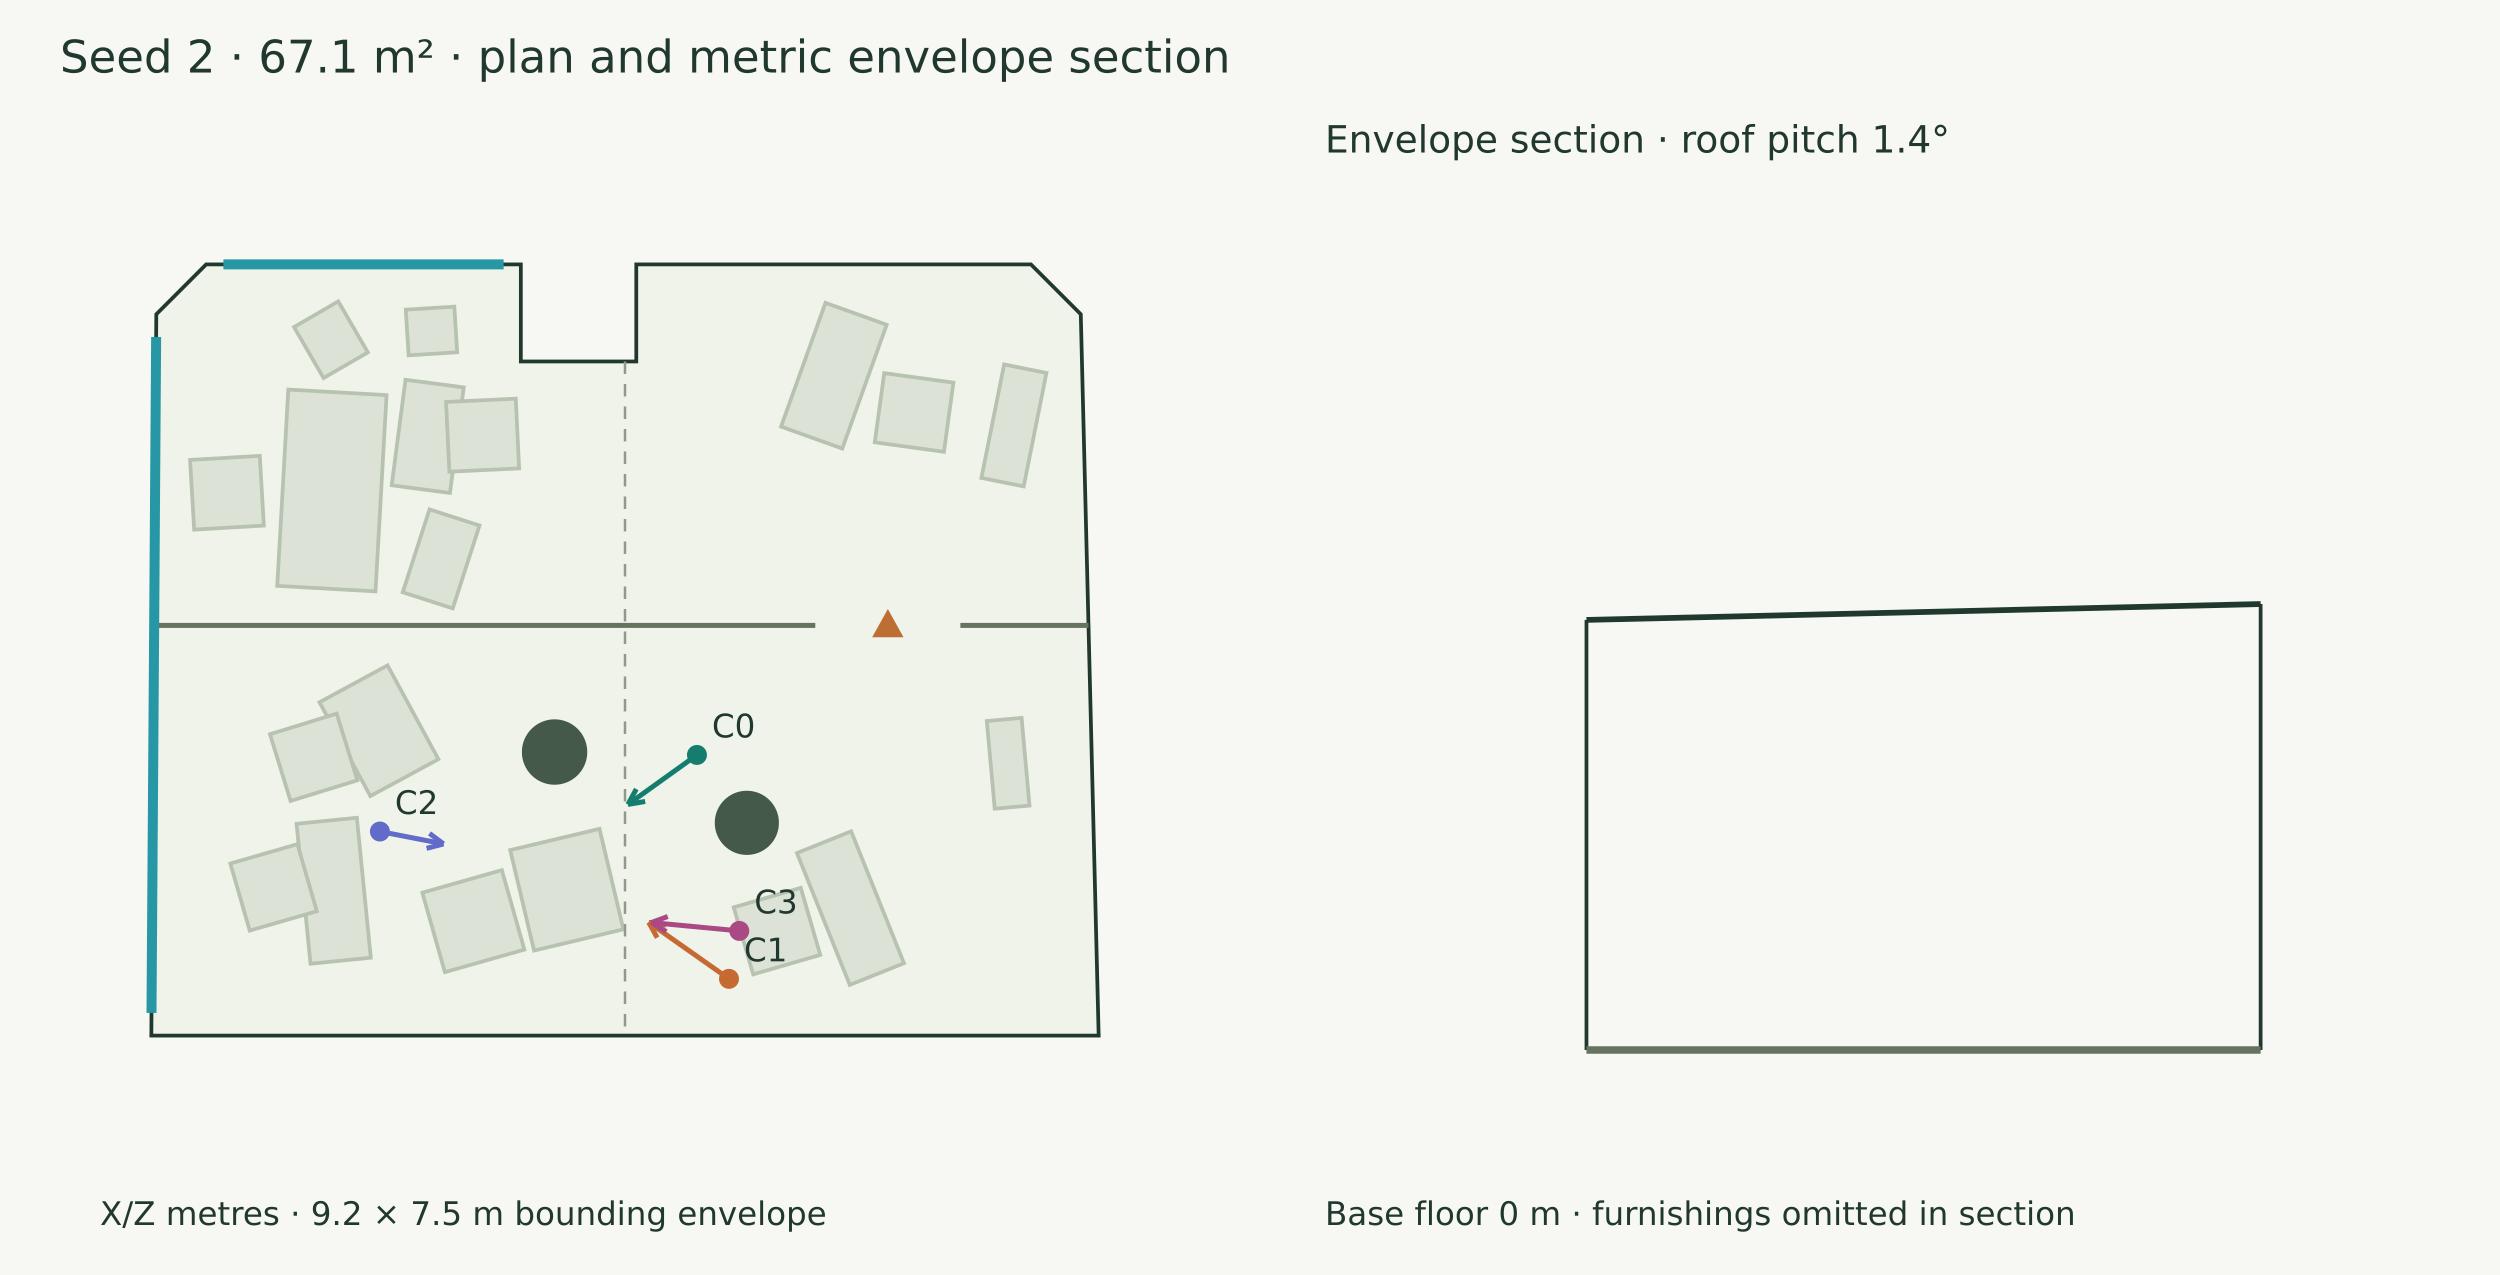
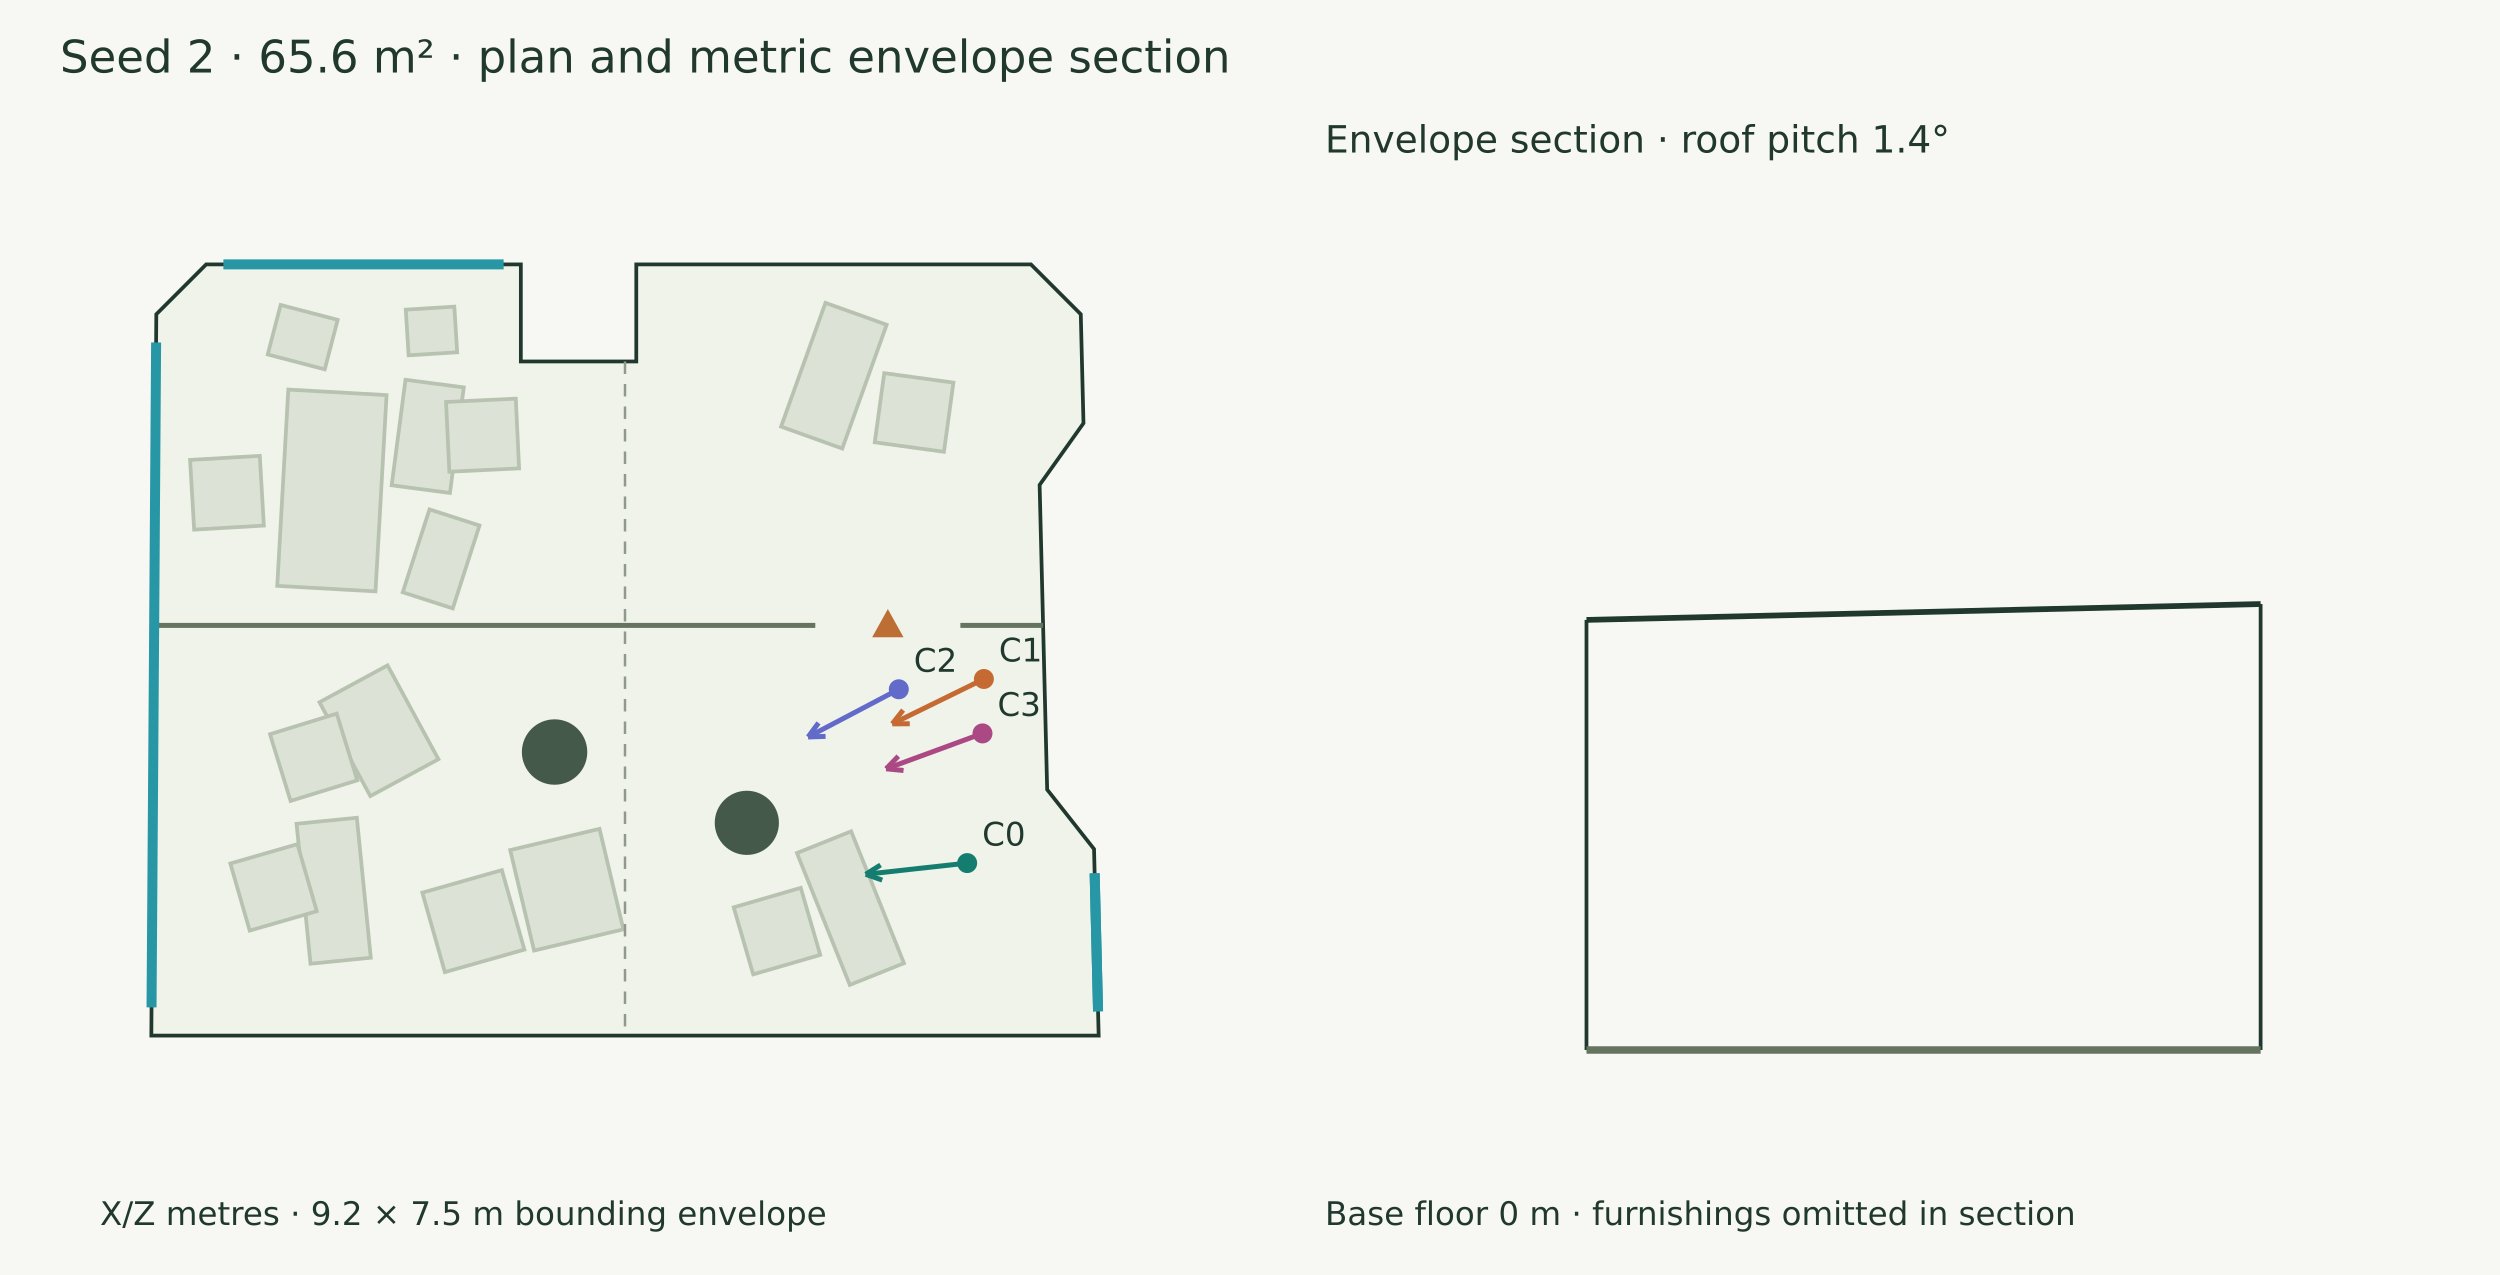
<svg xmlns="http://www.w3.org/2000/svg" width="1000" height="510" viewBox="0 0 1000 510">
  <rect width="100%" height="100%" fill="#f7f8f3" />
  <g font-family="DejaVu Sans" fill="#20382e">
-     <text x="24.000" y="29.000" font-size="18">Seed 2 · 67.1 m² · plan and metric envelope section</text>
-     <polygon points="82.471,105.751 208.336,105.751 208.336,144.590 254.511,144.590 254.511,105.751 412.361,105.751 432.311,125.701 439.466,414.249 60.534,414.249 62.521,125.701" fill="#eff3e9" stroke="#20382e" stroke-width="1.5" />
+     <text x="24.000" y="29.000" font-size="18">Seed 2 · 65.6 m² · plan and metric envelope section</text>
+     <polygon points="82.471,105.751 208.336,105.751 208.336,144.590 254.511,144.590 254.511,105.751 412.361,105.751 432.311,125.701 433.391,169.286 415.845,193.963 418.867,315.844 437.616,339.620 439.466,414.249 60.534,414.249 62.521,125.701" fill="#eff3e9" stroke="#20382e" stroke-width="1.5" />
    <polygon points="154.623,158.049 150.196,236.556 110.897,234.340 115.324,155.833" fill="#dce3d6" stroke="#b7c2b0" stroke-width="1.5" />
    <polygon points="103.913,182.346 105.537,210.224 77.659,211.848 76.035,183.970" fill="#dce3d6" stroke="#b7c2b0" stroke-width="1.5" />
    <polygon points="312.434,170.648 330.187,121.138 354.656,129.912 336.903,179.422" fill="#dce3d6" stroke="#b7c2b0" stroke-width="1.5" />
    <polygon points="349.907,176.929 353.699,149.262 381.366,153.053 377.575,180.720" fill="#dce3d6" stroke="#b7c2b0" stroke-width="1.5" />
    <polygon points="156.669,194.128 162.204,151.909 185.509,154.965 179.974,197.183" fill="#dce3d6" stroke="#b7c2b0" stroke-width="1.5" />
    <polygon points="179.745,188.683 178.417,160.789 206.311,159.461 207.639,187.355" fill="#dce3d6" stroke="#b7c2b0" stroke-width="1.5" />
-     <polygon points="392.567,191.170 401.661,145.788 418.573,149.177 409.479,194.560" fill="#dce3d6" stroke="#b7c2b0" stroke-width="1.5" />
    <polygon points="239.802,331.544 249.348,371.726 213.629,380.212 204.083,340.029" fill="#dce3d6" stroke="#b7c2b0" stroke-width="1.5" />
    <polygon points="200.734,348.042 209.750,379.831 177.953,388.849 168.938,357.060" fill="#dce3d6" stroke="#b7c2b0" stroke-width="1.5" />
    <polygon points="155.014,266.144 175.358,303.679 148.136,318.435 127.791,280.900" fill="#dce3d6" stroke="#b7c2b0" stroke-width="1.5" />
    <polygon points="134.678,285.444 142.915,312.127 116.231,320.364 107.994,293.680" fill="#dce3d6" stroke="#b7c2b0" stroke-width="1.5" />
    <polygon points="340.456,332.527 361.583,385.275 339.908,393.956 318.781,341.209" fill="#dce3d6" stroke="#b7c2b0" stroke-width="1.5" />
    <polygon points="320.303,355.136 328.095,381.953 301.278,389.745 293.486,362.929" fill="#dce3d6" stroke="#b7c2b0" stroke-width="1.5" />
    <polygon points="142.734,327.106 148.314,383.077 124.205,385.480 118.625,329.509" fill="#dce3d6" stroke="#b7c2b0" stroke-width="1.5" />
    <polygon points="118.972,337.658 126.716,364.489 99.885,372.232 92.141,345.402" fill="#dce3d6" stroke="#b7c2b0" stroke-width="1.5" />
-     <polygon points="397.888,323.479 394.729,288.407 408.636,287.155 411.794,322.227" fill="#dce3d6" stroke="#b7c2b0" stroke-width="1.5" />
    <polygon points="163.450,142.127 162.310,123.869 181.727,122.657 182.867,140.915" fill="#dce3d6" stroke="#b7c2b0" stroke-width="1.5" />
    <polygon points="161.102,236.915 171.797,203.763 191.793,210.214 181.098,243.366" fill="#dce3d6" stroke="#b7c2b0" stroke-width="1.5" />
-     <polygon points="129.426,151.208 117.604,130.812 135.308,120.551 147.129,140.948" fill="#dce3d6" stroke="#b7c2b0" stroke-width="1.5" />
+     <polygon points="112.259,121.989 135.070,127.945 129.901,147.743 107.090,141.787" fill="#dce3d6" stroke="#b7c2b0" stroke-width="1.5" />
    <circle cx="298.735" cy="329.134" r="12.836" fill="#45594a" />
    <circle cx="221.829" cy="300.814" r="13.082" fill="#45594a" />
    <path d="M61.664,250.160 L326.121,250.160" stroke="#65745f" stroke-width="2" fill="none" />
-     <path d="M384.147,250.160 L435.397,250.160" stroke="#65745f" stroke-width="2" fill="none" />
+     <path d="M384.147,250.160 L417.238,250.160" stroke="#65745f" stroke-width="2" fill="none" />
    <polygon points="355.134,245.160 350.134,254.160 360.134,254.160" fill="#bc6e35" stroke="#bc6e35" stroke-width="1.5" />
    <path d="M89.356,105.751 L201.452,105.751" stroke="#2797a5" stroke-width="4" fill="none" />
-     <path d="M60.596,405.170 L62.458,134.780" stroke="#2797a5" stroke-width="4" fill="none" />
-     <path d="M278.778,301.974 L251.175,321.767" stroke="#147d70" stroke-width="2" fill="none" />
-     <path d="M251.175,321.767 L254.523,315.619" stroke="#147d70" stroke-width="2" fill="none" />
-     <path d="M251.175,321.767 L258.072,320.568" stroke="#147d70" stroke-width="2" fill="none" />
-     <circle cx="278.778" cy="301.974" r="4" fill="#147d70" />
-     <text x="284.778" y="294.974" font-size="13">C0</text>
-     <path d="M291.597,391.539 L259.480,368.954" stroke="#c56a33" stroke-width="2" fill="none" />
-     <path d="M259.480,368.954 L266.387,370.089" stroke="#c56a33" stroke-width="2" fill="none" />
-     <path d="M259.480,368.954 L262.884,375.071" stroke="#c56a33" stroke-width="2" fill="none" />
-     <circle cx="291.597" cy="391.539" r="4" fill="#c56a33" />
-     <text x="297.597" y="384.539" font-size="13">C1</text>
-     <path d="M151.962,332.609 L177.401,337.561" stroke="#626aca" stroke-width="2" fill="none" />
-     <path d="M177.401,337.561 L170.632,339.345" stroke="#626aca" stroke-width="2" fill="none" />
-     <path d="M177.401,337.561 L171.795,333.368" stroke="#626aca" stroke-width="2" fill="none" />
-     <circle cx="151.962" cy="332.609" r="4" fill="#626aca" />
-     <text x="157.962" y="325.609" font-size="13">C2</text>
-     <path d="M295.713,372.366 L260.526,369.030" stroke="#aa4984" stroke-width="2" fill="none" />
-     <path d="M260.526,369.030 L267.088,366.594" stroke="#aa4984" stroke-width="2" fill="none" />
-     <path d="M260.526,369.030 L266.514,372.656" stroke="#aa4984" stroke-width="2" fill="none" />
-     <circle cx="295.713" cy="372.366" r="4" fill="#aa4984" />
-     <text x="301.713" y="365.366" font-size="13">C3</text>
+     <path d="M437.857,349.338 L439.225,404.532" stroke="#2797a5" stroke-width="4" fill="none" />
+     <path d="M437.857,349.338 L439.225,404.532" stroke="#2797a5" stroke-width="4" fill="none" />
+     <path d="M60.611,402.960 L62.443,136.990" stroke="#2797a5" stroke-width="4" fill="none" />
+     <path d="M386.867,345.234 L346.286,349.714" stroke="#147d70" stroke-width="2" fill="none" />
+     <path d="M346.286,349.714 L352.217,345.996" stroke="#147d70" stroke-width="2" fill="none" />
+     <path d="M346.286,349.714 L352.885,352.049" stroke="#147d70" stroke-width="2" fill="none" />
+     <circle cx="386.867" cy="345.234" r="4" fill="#147d70" />
+     <text x="392.867" y="338.234" font-size="13">C0</text>
+     <path d="M393.555,271.595 L356.910,289.538" stroke="#c56a33" stroke-width="2" fill="none" />
+     <path d="M356.910,289.538 L361.232,284.031" stroke="#c56a33" stroke-width="2" fill="none" />
+     <path d="M356.910,289.538 L363.910,289.500" stroke="#c56a33" stroke-width="2" fill="none" />
+     <circle cx="393.555" cy="271.595" r="4" fill="#c56a33" />
+     <text x="399.555" y="264.595" font-size="13">C1</text>
+     <path d="M359.520,275.711 L323.235,294.787" stroke="#626aca" stroke-width="2" fill="none" />
+     <path d="M323.235,294.787 L327.397,289.159" stroke="#626aca" stroke-width="2" fill="none" />
+     <path d="M323.235,294.787 L330.231,294.549" stroke="#626aca" stroke-width="2" fill="none" />
+     <circle cx="359.52" cy="275.711" r="4" fill="#626aca" />
+     <text x="365.520" y="268.711" font-size="13">C2</text>
+     <path d="M392.994,293.367 L354.447,307.512" stroke="#aa4984" stroke-width="2" fill="none" />
+     <path d="M354.447,307.512 L359.315,302.482" stroke="#aa4984" stroke-width="2" fill="none" />
+     <path d="M354.447,307.512 L361.413,308.199" stroke="#aa4984" stroke-width="2" fill="none" />
+     <circle cx="392.994" cy="293.367" r="4" fill="#aa4984" />
+     <text x="398.994" y="286.367" font-size="13">C3</text>
    <text x="40.000" y="490.000" font-size="13">X/Z metres · 9.2 × 7.5 m bounding envelope</text>
    <path d="M250.000,144.590 L250.000,414.249" stroke="#909a8b" stroke-width="1" stroke-dasharray="5 4" fill="none" />
    <path d="M634.590,247.960 L904.249,241.612" stroke="#20382e" stroke-width="2.3" fill="none" />
    <path d="M634.590,420.000 L634.590,247.960" stroke="#20382e" stroke-width="1.5" fill="none" />
    <path d="M904.249,420.000 L904.249,241.612" stroke="#20382e" stroke-width="1.5" fill="none" />
    <path d="M634.590,420.000 L904.249,420.000" stroke="#65745f" stroke-width="3" fill="none" />
    <path d="M634.590,420.000 L634.590,420.000" stroke="#8d9a85" stroke-width="1" fill="none" />
    <path d="M904.249,420.000 L904.249,420.000" stroke="#8d9a85" stroke-width="1" fill="none" />
    <text x="530.000" y="61.000" font-size="15">Envelope section · roof pitch 1.4°</text>
    <text x="530.000" y="490.000" font-size="13">Base floor 0 m · furnishings omitted in section</text>
  </g>
</svg>
